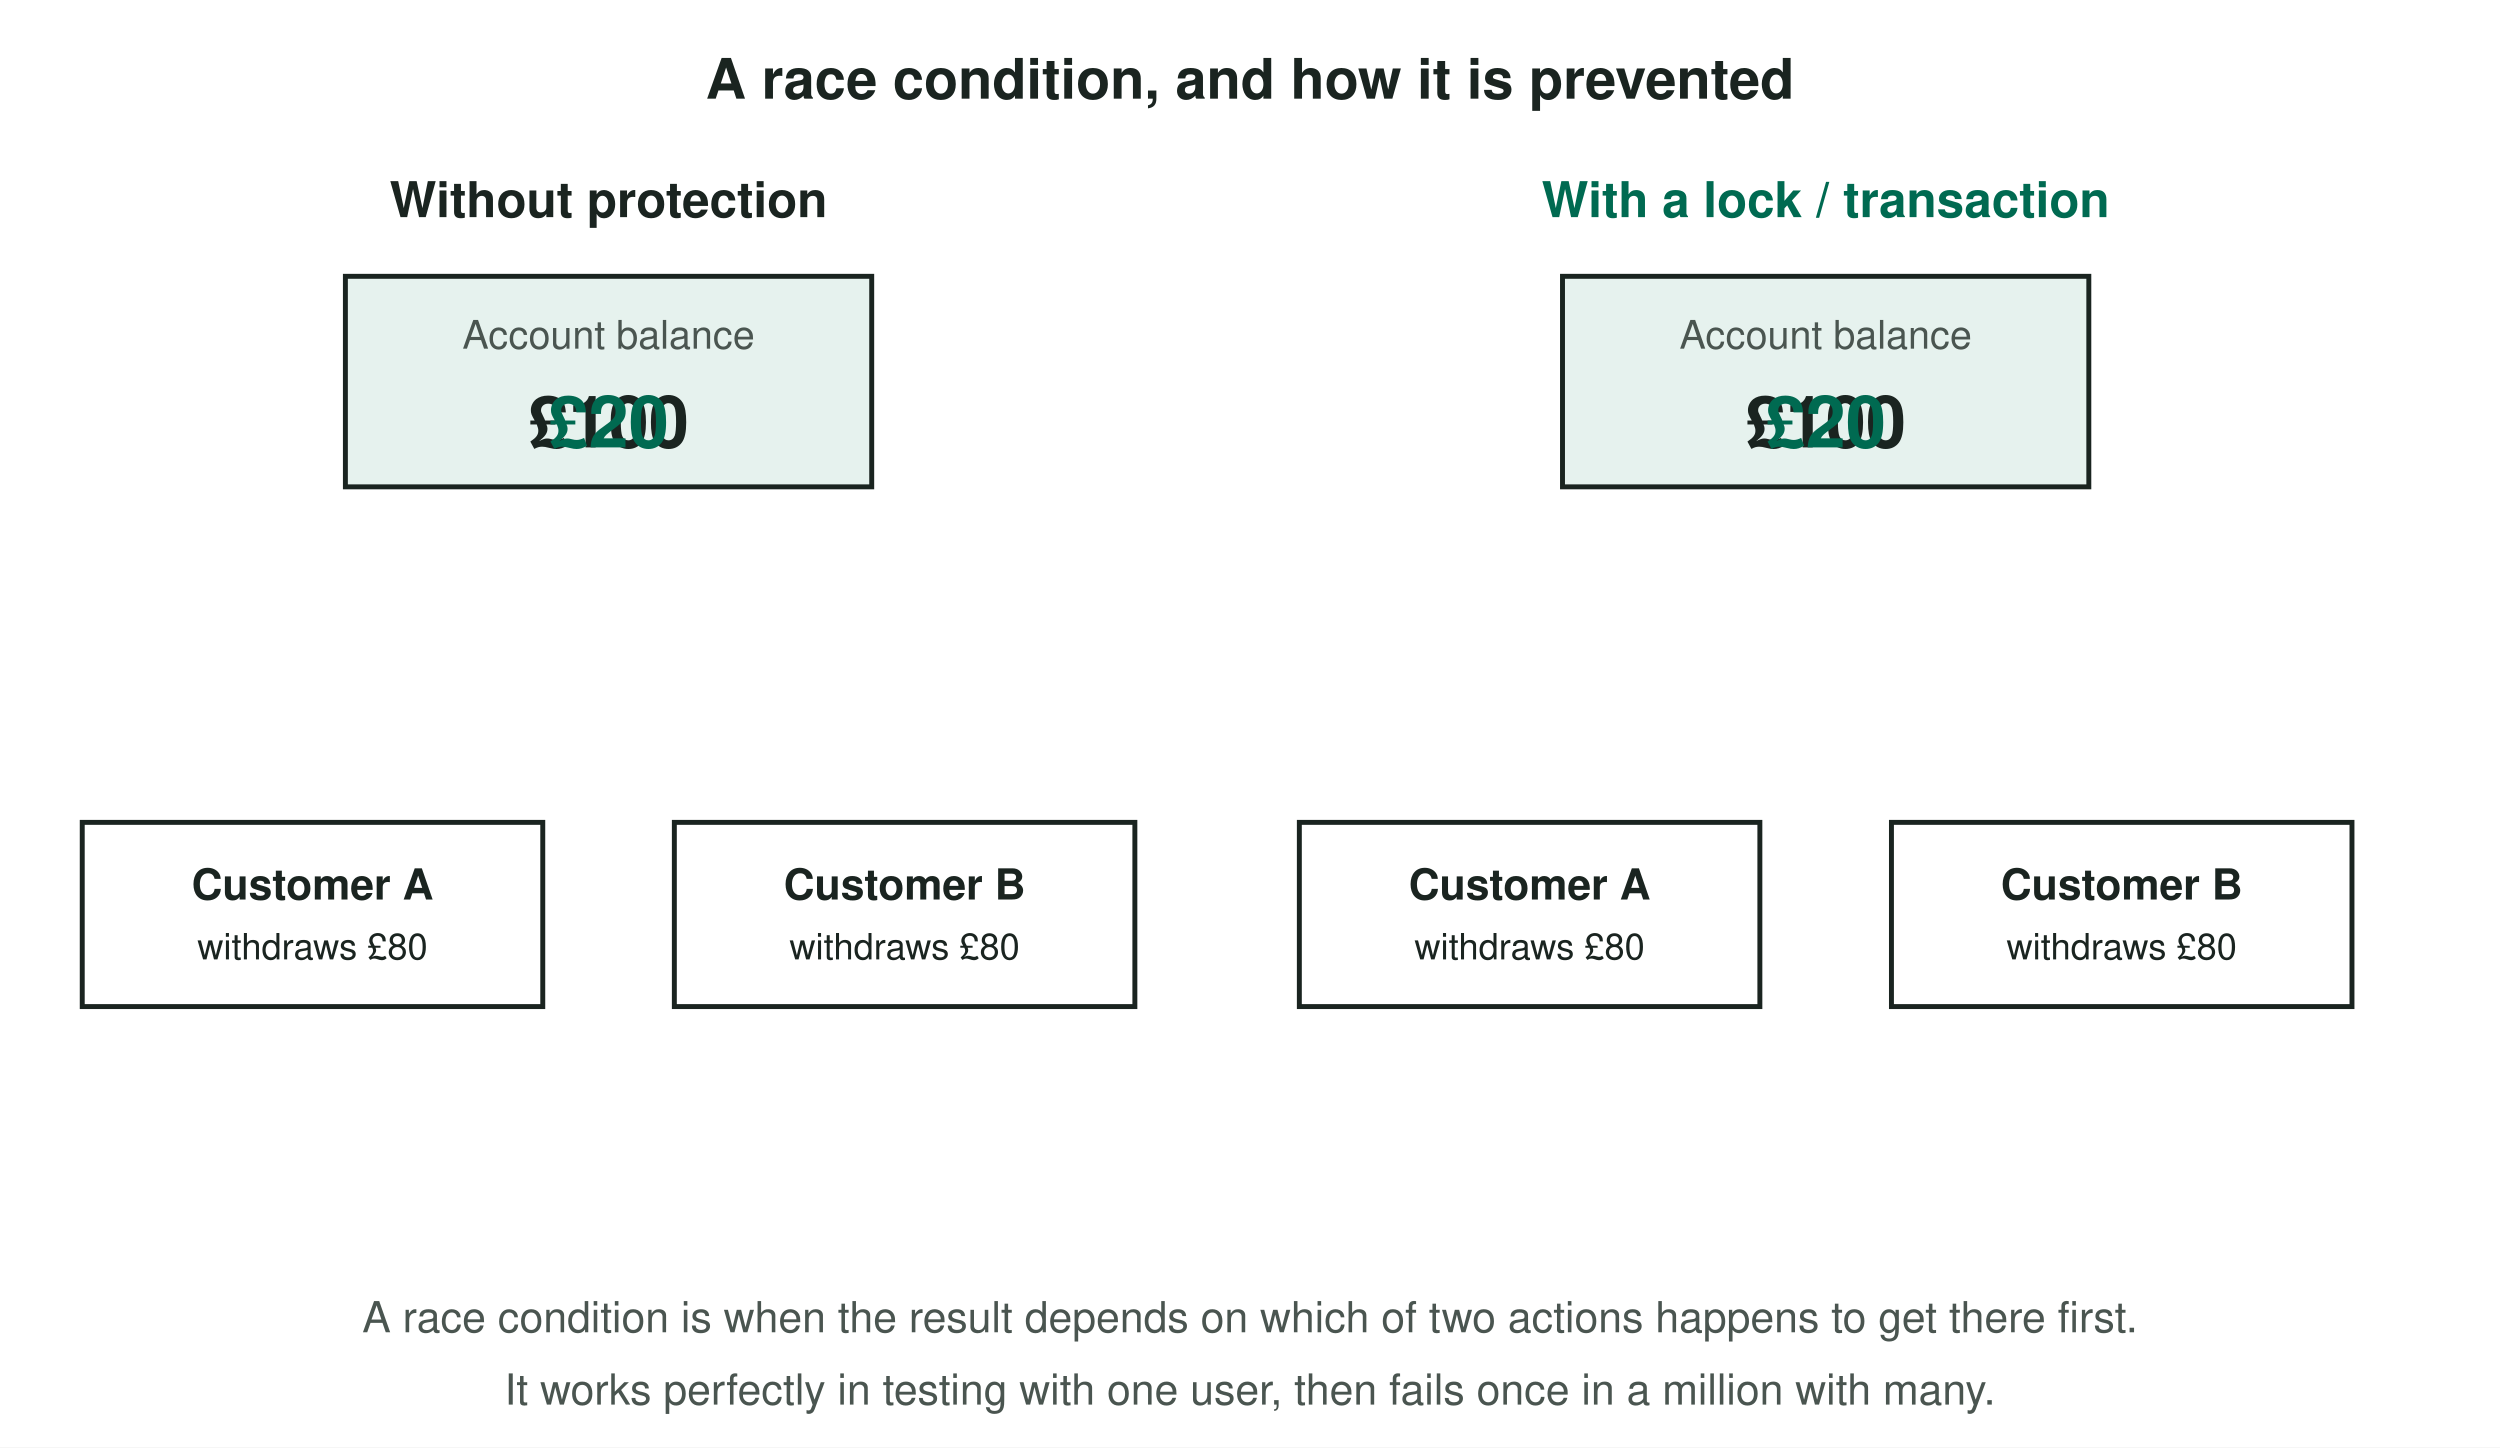
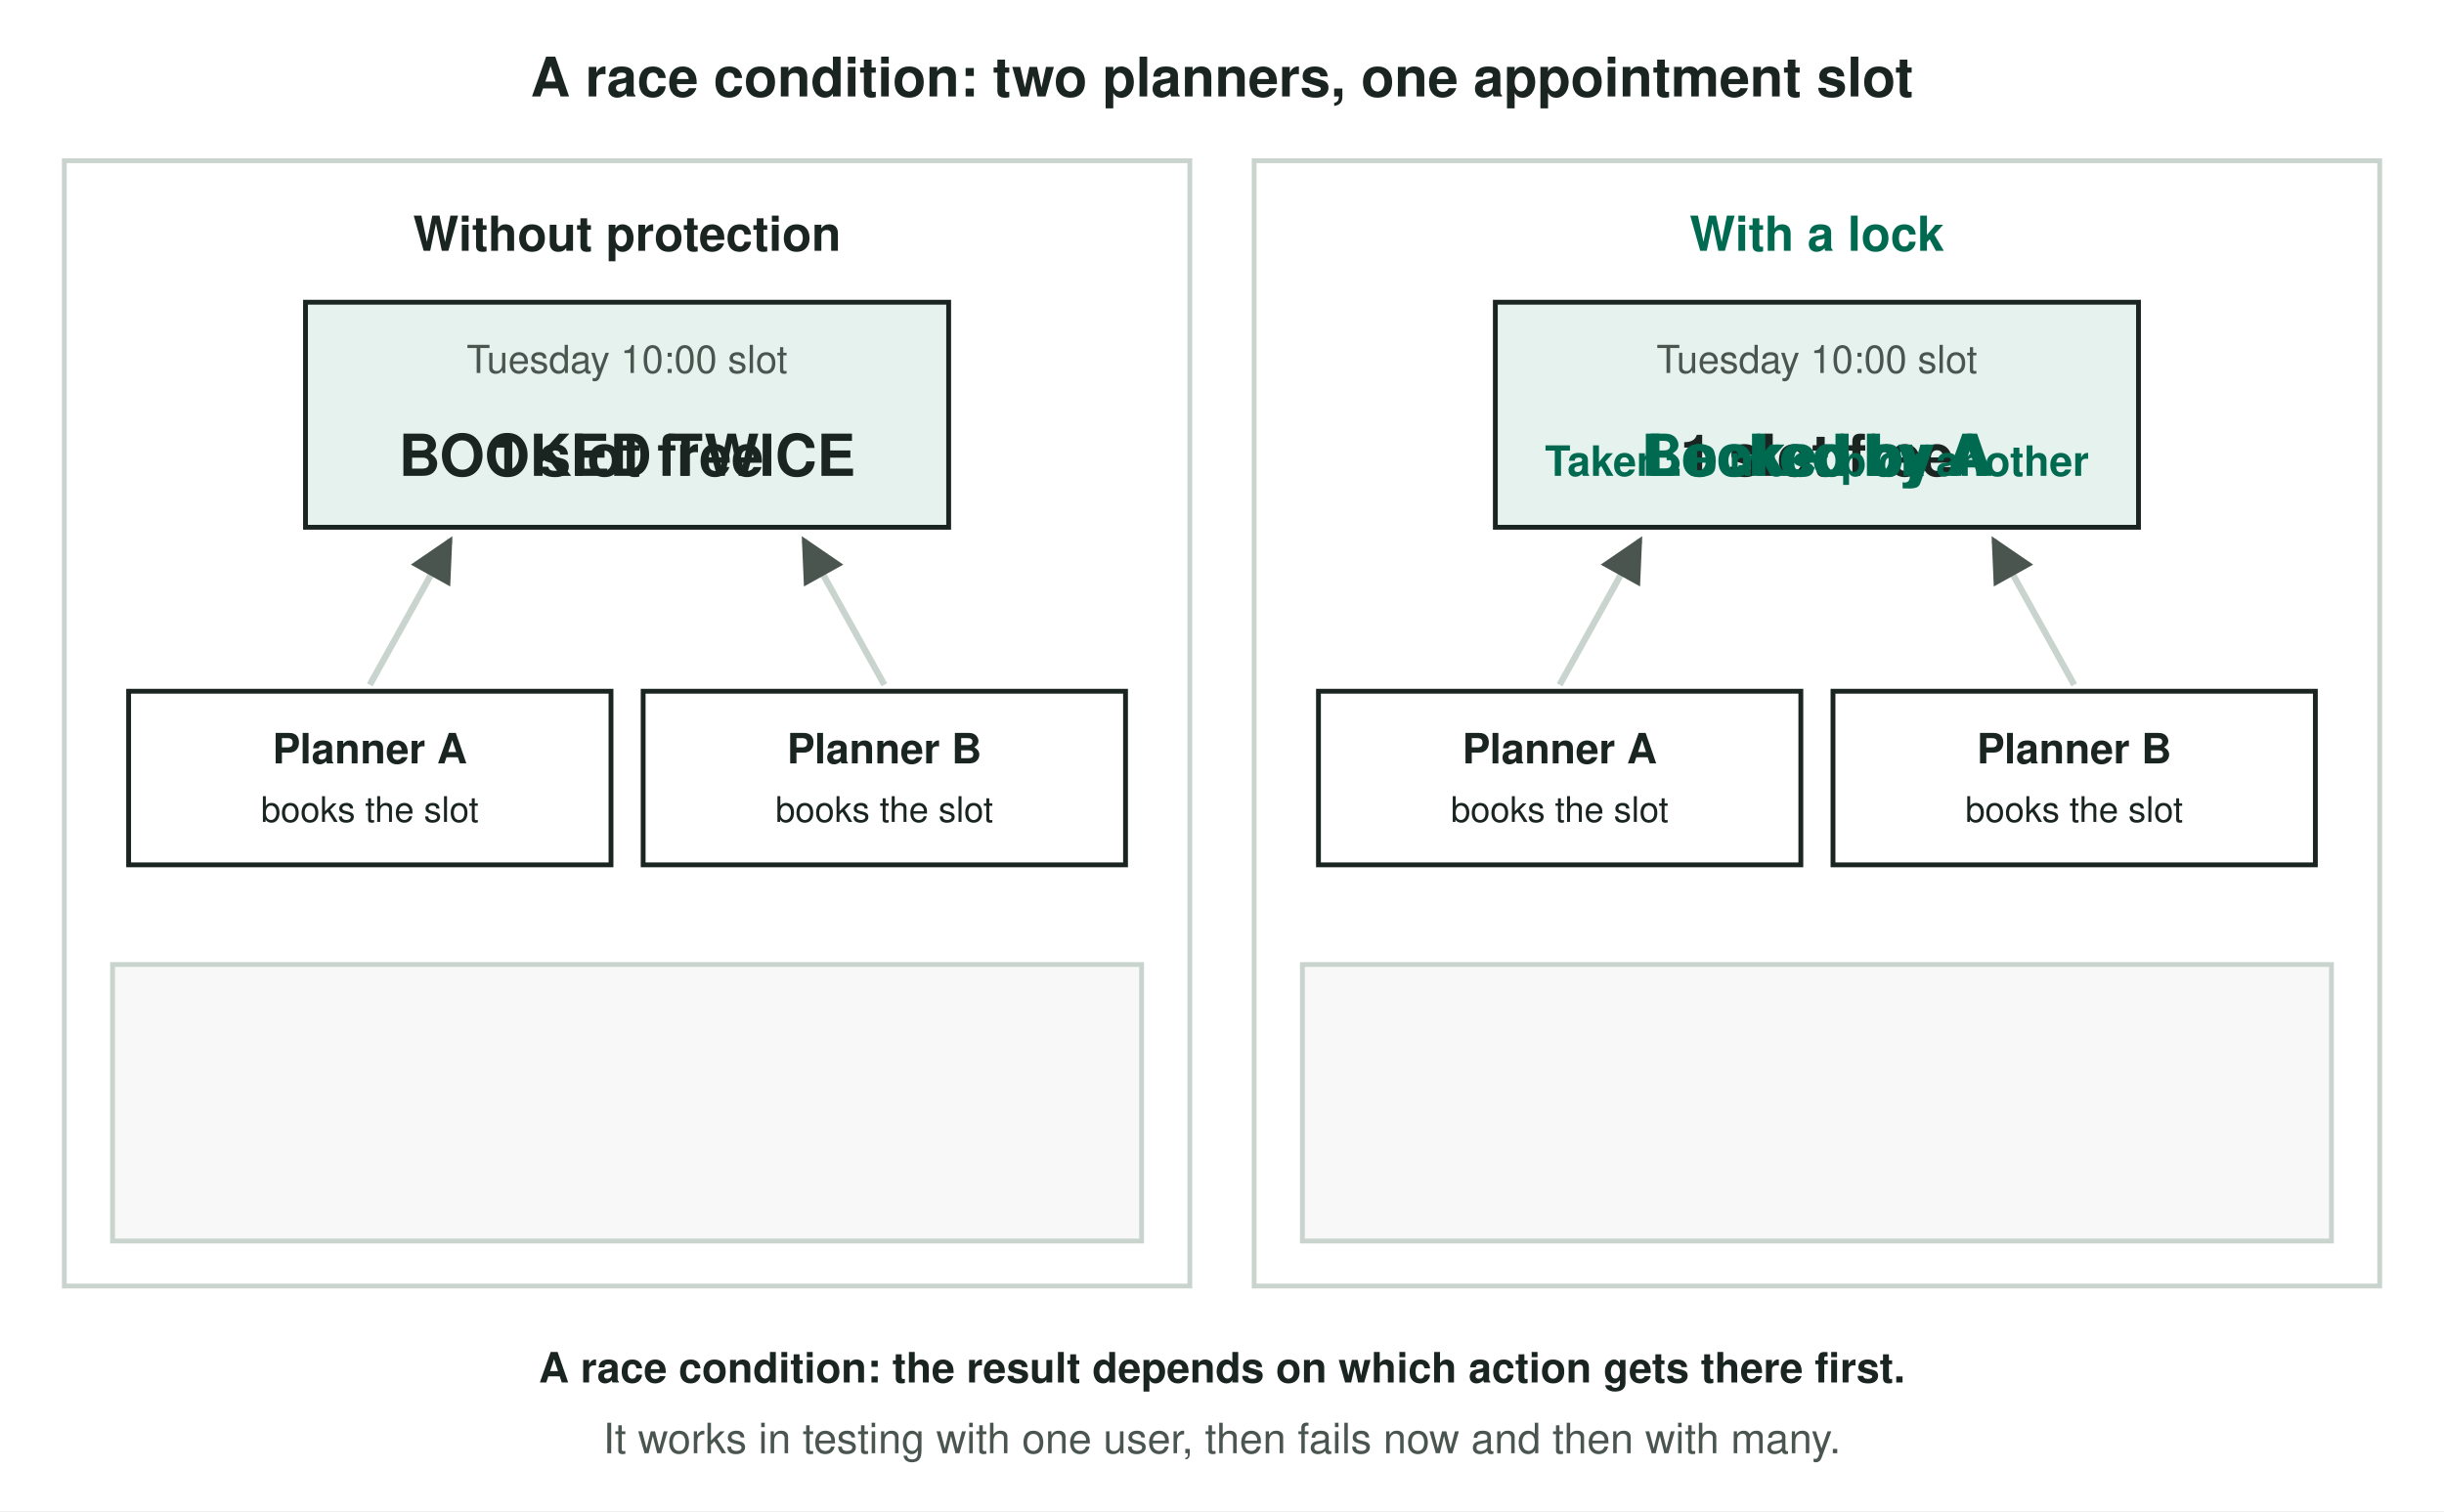
- <svg xmlns="http://www.w3.org/2000/svg" viewBox="0 0 760 440" role="img" aria-label="Two withdrawals at once: without protection both succeed and the account is overdrawn; with a lock the second is declined">
-   <style>text{font-family:-apple-system,BlinkMacSystemFont,"Segoe UI",Helvetica,Arial,sans-serif}@media (prefers-reduced-motion:reduce){.dot,.hl{display:none}.slot{display:none}.fd{animation:none!important;opacity:1!important}}@keyframes fd1{0%{opacity:1}29%{opacity:1}30%{opacity:0}93%{opacity:0}94%{opacity:0}95.5%{opacity:1}100%{opacity:1}}@keyframes fd2{0%{opacity:0}29%{opacity:0}30%{opacity:1}93%{opacity:1}94%{opacity:1}95.5%{opacity:0}100%{opacity:0}}@keyframes fd3{0%{opacity:1}23%{opacity:1}24%{opacity:0}93%{opacity:0}94%{opacity:0}95.5%{opacity:1}100%{opacity:1}}@keyframes fd4{0%{opacity:0}23%{opacity:0}24%{opacity:1}93%{opacity:1}94%{opacity:1}95.5%{opacity:0}100%{opacity:0}}@keyframes mv5{0%{opacity:0;transform:translate(95px,248px)}4.95%{opacity:0;transform:translate(95px,248px)}5%{opacity:1;transform:translate(95px,248px)}16%{opacity:1;transform:translate(210px,150px)}16.8%{opacity:0;transform:translate(210px,150px)}100%{opacity:0;transform:translate(210px,150px)}}@keyframes mv6{0%{opacity:0;transform:translate(275px,248px)}5.95%{opacity:0;transform:translate(275px,248px)}6%{opacity:1;transform:translate(275px,248px)}17%{opacity:1;transform:translate(250px,150px)}17.8%{opacity:0;transform:translate(250px,150px)}100%{opacity:0;transform:translate(250px,150px)}}@keyframes mv7{0%{opacity:0;transform:translate(210px,150px)}21.95%{opacity:0;transform:translate(210px,150px)}22%{opacity:1;transform:translate(210px,150px)}31%{opacity:1;transform:translate(95px,248px)}31.8%{opacity:0;transform:translate(95px,248px)}100%{opacity:0;transform:translate(95px,248px)}}@keyframes mv8{0%{opacity:0;transform:translate(250px,150px)}22.95%{opacity:0;transform:translate(250px,150px)}23%{opacity:1;transform:translate(250px,150px)}32%{opacity:1;transform:translate(275px,248px)}32.8%{opacity:0;transform:translate(275px,248px)}100%{opacity:0;transform:translate(275px,248px)}}@keyframes lb9{0%{opacity:0}4%{opacity:0}5%{opacity:1}20%{opacity:1}21%{opacity:0}100%{opacity:0}}@keyframes lb10{0%{opacity:0}21%{opacity:0}22%{opacity:1}36%{opacity:1}37%{opacity:0}100%{opacity:0}}@keyframes lb11{0%{opacity:0}38%{opacity:0}39%{opacity:1}95%{opacity:1}96%{opacity:0}100%{opacity:0}}@keyframes hl12{0%{opacity:0}4%{opacity:0}5.5%{opacity:0.3}24%{opacity:0.3}25.5%{opacity:0}100%{opacity:0}}@keyframes mv13{0%{opacity:0;transform:translate(465px,248px)}4.95%{opacity:0;transform:translate(465px,248px)}5%{opacity:1;transform:translate(465px,248px)}14%{opacity:1;transform:translate(580px,150px)}14.8%{opacity:0;transform:translate(580px,150px)}100%{opacity:0;transform:translate(580px,150px)}}@keyframes mv14{0%{opacity:0;transform:translate(580px,150px)}16.95%{opacity:0;transform:translate(580px,150px)}17%{opacity:1;transform:translate(580px,150px)}25%{opacity:1;transform:translate(465px,248px)}25.8%{opacity:0;transform:translate(465px,248px)}100%{opacity:0;transform:translate(465px,248px)}}@keyframes mv15{0%{opacity:0;transform:translate(645px,248px)}35.95%{opacity:0;transform:translate(645px,248px)}36%{opacity:1;transform:translate(645px,248px)}44%{opacity:1;transform:translate(620px,150px)}44.8%{opacity:0;transform:translate(620px,150px)}100%{opacity:0;transform:translate(620px,150px)}}@keyframes mv16{0%{opacity:0;transform:translate(620px,150px)}46.95%{opacity:0;transform:translate(620px,150px)}47%{opacity:1;transform:translate(620px,150px)}55%{opacity:1;transform:translate(645px,248px)}55.8%{opacity:0;transform:translate(645px,248px)}100%{opacity:0;transform:translate(645px,248px)}}@keyframes lb17{0%{opacity:0}3%{opacity:0}4%{opacity:1}17%{opacity:1}18%{opacity:0}100%{opacity:0}}@keyframes lb18{0%{opacity:0}18%{opacity:0}19%{opacity:1}34%{opacity:1}35%{opacity:0}100%{opacity:0}}@keyframes lb19{0%{opacity:0}35%{opacity:0}36%{opacity:1}56%{opacity:1}57%{opacity:0}100%{opacity:0}}@keyframes lb20{0%{opacity:0}58%{opacity:0}59%{opacity:1}95%{opacity:1}96%{opacity:0}100%{opacity:0}}</style>
+ <svg xmlns="http://www.w3.org/2000/svg" viewBox="0 0 760 470" role="img" aria-label="Two planners try to book the last appointment slot at the same time. Without protection it is booked twice; with a lock the second planner is told it is taken">
+   <style>text{font-family:-apple-system,BlinkMacSystemFont,"Segoe UI",Helvetica,Arial,sans-serif}@media (prefers-reduced-motion:reduce){.dot,.hl{display:none}.slot{display:none}.fd{animation:none!important;opacity:1!important}}@keyframes fd1{0%{opacity:1}33%{opacity:1}34%{opacity:0}93%{opacity:0}94%{opacity:0}95.5%{opacity:1}100%{opacity:1}}@keyframes fd2{0%{opacity:0}33%{opacity:0}34%{opacity:1}93%{opacity:1}94%{opacity:1}95.5%{opacity:0}100%{opacity:0}}@keyframes mv3{0%{opacity:0;transform:translate(115px,213px)}4.95%{opacity:0;transform:translate(115px,213px)}5%{opacity:1;transform:translate(115px,213px)}13%{opacity:1;transform:translate(140px,168px)}13.8%{opacity:0;transform:translate(140px,168px)}100%{opacity:0;transform:translate(140px,168px)}}@keyframes mv4{0%{opacity:0;transform:translate(275px,213px)}5.95%{opacity:0;transform:translate(275px,213px)}6%{opacity:1;transform:translate(275px,213px)}14%{opacity:1;transform:translate(250px,168px)}14.8%{opacity:0;transform:translate(250px,168px)}100%{opacity:0;transform:translate(250px,168px)}}@keyframes mv5{0%{opacity:0;transform:translate(115px,213px)}19.95%{opacity:0;transform:translate(115px,213px)}20%{opacity:1;transform:translate(115px,213px)}28%{opacity:1;transform:translate(140px,168px)}28.8%{opacity:0;transform:translate(140px,168px)}100%{opacity:0;transform:translate(140px,168px)}}@keyframes mv6{0%{opacity:0;transform:translate(275px,213px)}20.95%{opacity:0;transform:translate(275px,213px)}21%{opacity:1;transform:translate(275px,213px)}29%{opacity:1;transform:translate(250px,168px)}29.8%{opacity:0;transform:translate(250px,168px)}100%{opacity:0;transform:translate(250px,168px)}}@keyframes lb7{0%{opacity:0}3%{opacity:0}4%{opacity:1}17%{opacity:1}18%{opacity:0}100%{opacity:0}}@keyframes lb8{0%{opacity:0}3%{opacity:0}4%{opacity:1}17%{opacity:1}18%{opacity:0}100%{opacity:0}}@keyframes lb9{0%{opacity:0}18%{opacity:0}19%{opacity:1}33%{opacity:1}34%{opacity:0}100%{opacity:0}}@keyframes lb10{0%{opacity:0}18%{opacity:0}19%{opacity:1}33%{opacity:1}34%{opacity:0}100%{opacity:0}}@keyframes lb11{0%{opacity:0}34%{opacity:0}35%{opacity:1}95%{opacity:1}96%{opacity:0}100%{opacity:0}}@keyframes lb12{0%{opacity:0}34%{opacity:0}35%{opacity:1}95%{opacity:1}96%{opacity:0}100%{opacity:0}}@keyframes fd13{0%{opacity:1}14%{opacity:1}15%{opacity:0}93%{opacity:0}94%{opacity:0}95.5%{opacity:1}100%{opacity:1}}@keyframes fd14{0%{opacity:0}14%{opacity:0}15%{opacity:1}23%{opacity:1}24%{opacity:0}93%{opacity:0}94%{opacity:0}95.5%{opacity:0}100%{opacity:0}}@keyframes fd15{0%{opacity:0}23%{opacity:0}24%{opacity:1}40%{opacity:1}41%{opacity:0}93%{opacity:0}94%{opacity:0}95.5%{opacity:0}100%{opacity:0}}@keyframes fd16{0%{opacity:0}40%{opacity:0}41%{opacity:1}93%{opacity:1}94%{opacity:1}95.5%{opacity:0}100%{opacity:0}}@keyframes hl17{0%{opacity:0}15%{opacity:0}16.5%{opacity:0.3}24%{opacity:0.3}25.5%{opacity:0}100%{opacity:0}}@keyframes mv18{0%{opacity:0;transform:translate(485px,213px)}3.95%{opacity:0;transform:translate(485px,213px)}4%{opacity:1;transform:translate(485px,213px)}12%{opacity:1;transform:translate(510px,168px)}12.8%{opacity:0;transform:translate(510px,168px)}100%{opacity:0;transform:translate(510px,168px)}}@keyframes mv19{0%{opacity:0;transform:translate(485px,213px)}14.95%{opacity:0;transform:translate(485px,213px)}15%{opacity:1;transform:translate(485px,213px)}23%{opacity:1;transform:translate(510px,168px)}23.8%{opacity:0;transform:translate(510px,168px)}100%{opacity:0;transform:translate(510px,168px)}}@keyframes mv20{0%{opacity:0;transform:translate(645px,213px)}35.95%{opacity:0;transform:translate(645px,213px)}36%{opacity:1;transform:translate(645px,213px)}44%{opacity:1;transform:translate(620px,168px)}44.8%{opacity:0;transform:translate(620px,168px)}100%{opacity:0;transform:translate(620px,168px)}}@keyframes mv21{0%{opacity:0;transform:translate(620px,168px)}46.95%{opacity:0;transform:translate(620px,168px)}47%{opacity:1;transform:translate(620px,168px)}55%{opacity:1;transform:translate(645px,213px)}55.8%{opacity:0;transform:translate(645px,213px)}100%{opacity:0;transform:translate(645px,213px)}}@keyframes lb22{0%{opacity:0}3%{opacity:0}4%{opacity:1}23%{opacity:1}24%{opacity:0}100%{opacity:0}}@keyframes lb23{0%{opacity:0}3%{opacity:0}4%{opacity:1}23%{opacity:1}24%{opacity:0}100%{opacity:0}}@keyframes lb24{0%{opacity:0}24%{opacity:0}25%{opacity:1}35%{opacity:1}36%{opacity:0}100%{opacity:0}}@keyframes lb25{0%{opacity:0}24%{opacity:0}25%{opacity:1}35%{opacity:1}36%{opacity:0}100%{opacity:0}}@keyframes lb26{0%{opacity:0}36%{opacity:0}37%{opacity:1}58%{opacity:1}59%{opacity:0}100%{opacity:0}}@keyframes lb27{0%{opacity:0}36%{opacity:0}37%{opacity:1}58%{opacity:1}59%{opacity:0}100%{opacity:0}}@keyframes lb28{0%{opacity:0}59%{opacity:0}60%{opacity:1}95%{opacity:1}96%{opacity:0}100%{opacity:0}}@keyframes lb29{0%{opacity:0}59%{opacity:0}60%{opacity:1}95%{opacity:1}96%{opacity:0}100%{opacity:0}}</style>
  <defs>
    <marker id="ah" viewBox="0 0 10 10" refX="9" refY="5" markerWidth="7" markerHeight="7" orient="auto">
      <path d="M0 0L10 5L0 10z" fill="#4a5550" />
    </marker>
  </defs>
-   <rect width="760" height="440" fill="#fff" />
-   <text x="380.0" y="30" text-anchor="middle" font-size="17" font-weight="700" fill="#1a2420">A race condition, and how it is prevented</text>
-   <text x="185" y="66" text-anchor="middle" font-size="15" font-weight="700" fill="#1a2420">Without protection</text>
-   <rect x="105" y="84" width="160" height="64" fill="#e6f2ee" stroke="#1a2420" stroke-width="1.5" />
-   <text x="185" y="106" text-anchor="middle" font-size="12" font-weight="400" fill="#4a5550">Account balance</text>
+   <rect width="760" height="470" fill="#fff" />
+   <text x="380.0" y="30" text-anchor="middle" font-size="17" font-weight="700" fill="#1a2420">A race condition: two planners, one appointment slot</text>
+   <rect x="20" y="50" width="350" height="350" fill="#fff" stroke="#c9d4cf" stroke-width="1.5" />
+   <text x="195" y="78" text-anchor="middle" font-size="15" font-weight="700" fill="#1a2420">Without protection</text>
+   <rect x="95" y="94" width="200" height="70" fill="#e6f2ee" stroke="#1a2420" stroke-width="1.5" />
+   <text x="195" y="116" text-anchor="middle" font-size="12" font-weight="400" fill="#4a5550">Tuesday 10:00 slot</text>
+   <rect x="40" y="215" width="150" height="54" fill="#fff" stroke="#1a2420" stroke-width="1.5" />
+   <text x="115.0" y="237.45" text-anchor="middle" font-size="13" font-weight="700" fill="#1a2420">Planner A</text>
+   <text x="115.0" y="255.65" text-anchor="middle" font-size="11" font-weight="400" fill="#1a2420">books the slot</text>
+   <rect x="200" y="215" width="150" height="54" fill="#fff" stroke="#1a2420" stroke-width="1.5" />
+   <text x="275.0" y="237.45" text-anchor="middle" font-size="13" font-weight="700" fill="#1a2420">Planner B</text>
+   <text x="275.0" y="255.65" text-anchor="middle" font-size="11" font-weight="400" fill="#1a2420">books the slot</text>
+   <polyline points="115,213 140,168" fill="none" stroke="#c9d4cf" stroke-width="2" marker-end="url(#ah)" />
+   <polyline points="275,213 250,168" fill="none" stroke="#c9d4cf" stroke-width="2" marker-end="url(#ah)" />
+   <rect x="35" y="300" width="320" height="86" fill="#f7f8f7" stroke="#c9d4cf" stroke-width="1.5" />
+   <rect x="390" y="50" width="350" height="350" fill="#fff" stroke="#c9d4cf" stroke-width="1.5" />
+   <text x="565" y="78" text-anchor="middle" font-size="15" font-weight="700" fill="#006A51">With a lock</text>
+   <rect x="465" y="94" width="200" height="70" fill="#e6f2ee" stroke="#1a2420" stroke-width="1.5" />
+   <text x="565" y="116" text-anchor="middle" font-size="12" font-weight="400" fill="#4a5550">Tuesday 10:00 slot</text>
+   <rect x="410" y="215" width="150" height="54" fill="#fff" stroke="#1a2420" stroke-width="1.5" />
+   <text x="485.0" y="237.45" text-anchor="middle" font-size="13" font-weight="700" fill="#1a2420">Planner A</text>
+   <text x="485.0" y="255.65" text-anchor="middle" font-size="11" font-weight="400" fill="#1a2420">books the slot</text>
+   <rect x="570" y="215" width="150" height="54" fill="#fff" stroke="#1a2420" stroke-width="1.5" />
+   <text x="645.0" y="237.45" text-anchor="middle" font-size="13" font-weight="700" fill="#1a2420">Planner B</text>
+   <text x="645.0" y="255.65" text-anchor="middle" font-size="11" font-weight="400" fill="#1a2420">books the slot</text>
+   <polyline points="485,213 510,168" fill="none" stroke="#c9d4cf" stroke-width="2" marker-end="url(#ah)" />
+   <polyline points="645,213 620,168" fill="none" stroke="#c9d4cf" stroke-width="2" marker-end="url(#ah)" />
+   <rect x="405" y="300" width="320" height="86" fill="#f7f8f7" stroke="#c9d4cf" stroke-width="1.5" />
  <g class="fd" style="animation:fd1 14s linear infinite">
-     <text x="185" y="136" text-anchor="middle" font-size="22" font-weight="700" fill="#1a2420">£100</text>
+     <text x="195" y="148" text-anchor="middle" font-size="18" font-weight="700" fill="#1a2420">1 slot free</text>
  </g>
  <g class="fd" style="animation:fd2 14s linear infinite">
-     <text x="185" y="136" text-anchor="middle" font-size="22" font-weight="700" fill="#006A51">£20</text>
+     <text x="195" y="148" text-anchor="middle" font-size="18" font-weight="700" fill="#1a2420">BOOKED TWICE</text>
  </g>
-   <rect x="25" y="250" width="140" height="56" fill="#fff" stroke="#1a2420" stroke-width="1.5" />
-   <text x="95.0" y="273.45" text-anchor="middle" font-size="13" font-weight="700" fill="#1a2420">Customer A</text>
-   <text x="95.0" y="291.65" text-anchor="middle" font-size="11" font-weight="400" fill="#1a2420">withdraws £80</text>
-   <rect x="205" y="250" width="140" height="56" fill="#fff" stroke="#1a2420" stroke-width="1.5" />
-   <text x="275.0" y="273.45" text-anchor="middle" font-size="13" font-weight="700" fill="#1a2420">Customer B</text>
-   <text x="275.0" y="291.65" text-anchor="middle" font-size="11" font-weight="400" fill="#1a2420">withdraws £80</text>
-   <text x="555" y="66" text-anchor="middle" font-size="15" font-weight="700" fill="#006A51">With a lock / transaction</text>
-   <rect x="475" y="84" width="160" height="64" fill="#e6f2ee" stroke="#1a2420" stroke-width="1.5" />
-   <text x="555" y="106" text-anchor="middle" font-size="12" font-weight="400" fill="#4a5550">Account balance</text>
-   <g class="fd" style="animation:fd3 14s linear infinite">
-     <text x="555" y="136" text-anchor="middle" font-size="22" font-weight="700" fill="#1a2420">£100</text>
+   <g class="dot" style="opacity:0;animation:mv3 14s linear infinite">
+     <rect x="-8.0" y="-8.0" width="16" height="16" fill="#006A51" />
+     <text x="0" y="3.6" text-anchor="middle" font-size="10" font-weight="700" fill="#fff">A</text>
  </g>
-   <g class="fd" style="animation:fd4 14s linear infinite">
-     <text x="555" y="136" text-anchor="middle" font-size="22" font-weight="700" fill="#006A51">£20</text>
+   <g class="dot" style="opacity:0;animation:mv4 14s linear infinite">
+     <rect x="-8.0" y="-8.0" width="16" height="16" fill="#1a2420" />
+     <text x="0" y="3.6" text-anchor="middle" font-size="10" font-weight="700" fill="#fff">B</text>
  </g>
-   <rect x="395" y="250" width="140" height="56" fill="#fff" stroke="#1a2420" stroke-width="1.5" />
-   <text x="465.0" y="273.45" text-anchor="middle" font-size="13" font-weight="700" fill="#1a2420">Customer A</text>
-   <text x="465.0" y="291.65" text-anchor="middle" font-size="11" font-weight="400" fill="#1a2420">withdraws £80</text>
-   <rect x="575" y="250" width="140" height="56" fill="#fff" stroke="#1a2420" stroke-width="1.5" />
-   <text x="645.0" y="273.45" text-anchor="middle" font-size="13" font-weight="700" fill="#1a2420">Customer B</text>
-   <text x="645.0" y="291.65" text-anchor="middle" font-size="11" font-weight="400" fill="#1a2420">withdraws £80</text>
  <g class="dot" style="opacity:0;animation:mv5 14s linear infinite">
-     <rect x="-7.0" y="-7.0" width="14" height="14" fill="#006A51" />
-     <text x="0" y="3.24" text-anchor="middle" font-size="9" font-weight="700" fill="#fff">A</text>
+     <rect x="-8.0" y="-8.0" width="16" height="16" fill="#006A51" />
+     <text x="0" y="3.6" text-anchor="middle" font-size="10" font-weight="700" fill="#fff">A</text>
  </g>
  <g class="dot" style="opacity:0;animation:mv6 14s linear infinite">
-     <rect x="-7.0" y="-7.0" width="14" height="14" fill="#1a2420" />
-     <text x="0" y="3.24" text-anchor="middle" font-size="9" font-weight="700" fill="#fff">B</text>
+     <rect x="-8.0" y="-8.0" width="16" height="16" fill="#1a2420" />
+     <text x="0" y="3.6" text-anchor="middle" font-size="10" font-weight="700" fill="#fff">B</text>
  </g>
-   <g class="dot" style="opacity:0;animation:mv7 14s linear infinite">
-     <rect x="-7.0" y="-7.0" width="14" height="14" fill="#006A51" />
-     <text x="0" y="3.24" text-anchor="middle" font-size="9" font-weight="700" fill="#fff">A</text>
+   <text class="lab slot" x="195" y="332" text-anchor="middle" font-size="13" font-weight="700" fill="#1a2420" style="opacity:0;animation:lb7 14s linear infinite">1. Both look: one slot is free</text>
+   <text class="lab slot" x="195" y="358" text-anchor="middle" font-size="12" font-weight="400" fill="#4a5550" style="opacity:0;animation:lb8 14s linear infinite">Neither can see the other looking</text>
+   <text class="lab slot" x="195" y="332" text-anchor="middle" font-size="13" font-weight="700" fill="#1a2420" style="opacity:0;animation:lb9 14s linear infinite">2. Both press Book together</text>
+   <text class="lab slot" x="195" y="358" text-anchor="middle" font-size="12" font-weight="400" fill="#4a5550" style="opacity:0;animation:lb10 14s linear infinite">Each still believes the slot is free</text>
+   <text class="lab slot" x="195" y="332" text-anchor="middle" font-size="13" font-weight="700" fill="#1a2420" style="opacity:0;animation:lb11 14s linear infinite">3. The slot is booked twice</text>
+   <text class="lab slot" x="195" y="358" text-anchor="middle" font-size="12" font-weight="400" fill="#4a5550" style="opacity:0;animation:lb12 14s linear infinite">Two operatives turn up. Nobody erred.</text>
+   <g class="fd" style="animation:fd13 14s linear infinite">
+     <text x="565" y="148" text-anchor="middle" font-size="18" font-weight="700" fill="#1a2420">1 slot free</text>
  </g>
-   <g class="dot" style="opacity:0;animation:mv8 14s linear infinite">
-     <rect x="-7.0" y="-7.0" width="14" height="14" fill="#1a2420" />
-     <text x="0" y="3.24" text-anchor="middle" font-size="9" font-weight="700" fill="#fff">B</text>
+   <g class="fd" style="animation:fd14 14s linear infinite">
+     <text x="565" y="148" text-anchor="middle" font-size="18" font-weight="700" fill="#006A51">Locked by A</text>
  </g>
-   <text class="lab slot" x="185" y="340" text-anchor="middle" font-size="12" font-weight="700" fill="#1a2420" style="opacity:0;animation:lb9 14s linear infinite">1. Both read £100 at the same moment</text>
-   <text class="lab slot" x="185" y="340" text-anchor="middle" font-size="12" font-weight="700" fill="#1a2420" style="opacity:0;animation:lb10 14s linear infinite">2. Both write back £20</text>
-   <text class="lab slot" x="185" y="340" text-anchor="middle" font-size="12" font-weight="700" fill="#1a2420" style="opacity:0;animation:lb11 14s linear infinite">Both succeed: £160 paid out from £100</text>
-   <rect class="hl" x="475" y="84" width="160" height="64" fill="#006A51" style="opacity:0;animation:hl12 14s linear infinite" />
-   <g class="dot" style="opacity:0;animation:mv13 14s linear infinite">
-     <rect x="-7.0" y="-7.0" width="14" height="14" fill="#006A51" />
-     <text x="0" y="3.24" text-anchor="middle" font-size="9" font-weight="700" fill="#fff">A</text>
+   <g class="fd" style="animation:fd15 14s linear infinite">
+     <text x="565" y="148" text-anchor="middle" font-size="18" font-weight="700" fill="#006A51">Booked by A</text>
  </g>
-   <g class="dot" style="opacity:0;animation:mv14 14s linear infinite">
-     <rect x="-7.0" y="-7.0" width="14" height="14" fill="#006A51" />
-     <text x="0" y="3.24" text-anchor="middle" font-size="9" font-weight="700" fill="#fff">A</text>
+   <g class="fd" style="animation:fd16 14s linear infinite">
+     <text x="565" y="148" text-anchor="middle" font-size="13" font-weight="700" fill="#006A51">Taken: B must pick another</text>
  </g>
-   <g class="dot" style="opacity:0;animation:mv15 14s linear infinite">
-     <rect x="-7.0" y="-7.0" width="14" height="14" fill="#1a2420" />
-     <text x="0" y="3.24" text-anchor="middle" font-size="9" font-weight="700" fill="#fff">B</text>
+   <rect class="hl" x="465" y="94" width="200" height="70" fill="#006A51" style="opacity:0;animation:hl17 14s linear infinite" />
+   <g class="dot" style="opacity:0;animation:mv18 14s linear infinite">
+     <rect x="-8.0" y="-8.0" width="16" height="16" fill="#006A51" />
+     <text x="0" y="3.6" text-anchor="middle" font-size="10" font-weight="700" fill="#fff">A</text>
  </g>
-   <g class="dot" style="opacity:0;animation:mv16 14s linear infinite">
-     <rect x="-7.0" y="-7.0" width="14" height="14" fill="#1a2420" />
-     <text x="0" y="3.24" text-anchor="middle" font-size="9" font-weight="700" fill="#fff">B</text>
+   <g class="dot" style="opacity:0;animation:mv19 14s linear infinite">
+     <rect x="-8.0" y="-8.0" width="16" height="16" fill="#006A51" />
+     <text x="0" y="3.6" text-anchor="middle" font-size="10" font-weight="700" fill="#fff">A</text>
  </g>
-   <text class="lab slot" x="555" y="340" text-anchor="middle" font-size="12" font-weight="700" fill="#006A51" style="opacity:0;animation:lb17 14s linear infinite">1. A locks the balance and reads £100</text>
-   <text class="lab slot" x="555" y="340" text-anchor="middle" font-size="12" font-weight="700" fill="#006A51" style="opacity:0;animation:lb18 14s linear infinite">2. B has to wait its turn</text>
-   <text class="lab slot" x="555" y="340" text-anchor="middle" font-size="12" font-weight="700" fill="#006A51" style="opacity:0;animation:lb19 14s linear infinite">3. B now reads £20: declined</text>
-   <text class="lab slot" x="555" y="340" text-anchor="middle" font-size="12" font-weight="700" fill="#006A51" style="opacity:0;animation:lb20 14s linear infinite">Money stays correct</text>
-   <text x="380" y="405" text-anchor="middle" font-size="13" font-weight="400" fill="#4a5550">A race condition is when the result depends on which of two actions happens to get there first.</text>
-   <text x="380" y="427" text-anchor="middle" font-size="13" font-weight="400" fill="#4a5550">It works perfectly in testing with one user, then fails once in a million with many.</text>
+   <g class="dot" style="opacity:0;animation:mv20 14s linear infinite">
+     <rect x="-8.0" y="-8.0" width="16" height="16" fill="#1a2420" />
+     <text x="0" y="3.6" text-anchor="middle" font-size="10" font-weight="700" fill="#fff">B</text>
+   </g>
+   <g class="dot" style="opacity:0;animation:mv21 14s linear infinite">
+     <rect x="-8.0" y="-8.0" width="16" height="16" fill="#1a2420" />
+     <text x="0" y="3.6" text-anchor="middle" font-size="10" font-weight="700" fill="#fff">B</text>
+   </g>
+   <text class="lab slot" x="565" y="332" text-anchor="middle" font-size="13" font-weight="700" fill="#006A51" style="opacity:0;animation:lb22 14s linear infinite">1. A looks, locks the slot, books it</text>
+   <text class="lab slot" x="565" y="358" text-anchor="middle" font-size="12" font-weight="400" fill="#4a5550" style="opacity:0;animation:lb23 14s linear infinite">B has to wait while A is working</text>
+   <text class="lab slot" x="565" y="332" text-anchor="middle" font-size="13" font-weight="700" fill="#006A51" style="opacity:0;animation:lb24 14s linear infinite">2. A has finished: slot booked</text>
+   <text class="lab slot" x="565" y="358" text-anchor="middle" font-size="12" font-weight="400" fill="#4a5550" style="opacity:0;animation:lb25 14s linear infinite">The lock is released</text>
+   <text class="lab slot" x="565" y="332" text-anchor="middle" font-size="13" font-weight="700" fill="#006A51" style="opacity:0;animation:lb26 14s linear infinite">3. B looks: the slot is taken</text>
+   <text class="lab slot" x="565" y="358" text-anchor="middle" font-size="12" font-weight="400" fill="#4a5550" style="opacity:0;animation:lb27 14s linear infinite">B is offered another time</text>
+   <text class="lab slot" x="565" y="332" text-anchor="middle" font-size="13" font-weight="700" fill="#006A51" style="opacity:0;animation:lb28 14s linear infinite">Result: one booking, no clash</text>
+   <text class="lab slot" x="565" y="358" text-anchor="middle" font-size="12" font-weight="400" fill="#4a5550" style="opacity:0;animation:lb29 14s linear infinite">Checking and booking were one step</text>
+   <text x="380" y="430" text-anchor="middle" font-size="13" font-weight="700" fill="#1a2420">A race condition: the result depends on which action gets there first.</text>
+   <text x="380" y="452" text-anchor="middle" font-size="13" font-weight="400" fill="#4a5550">It works in testing with one user, then fails now and then with many.</text>
</svg>
